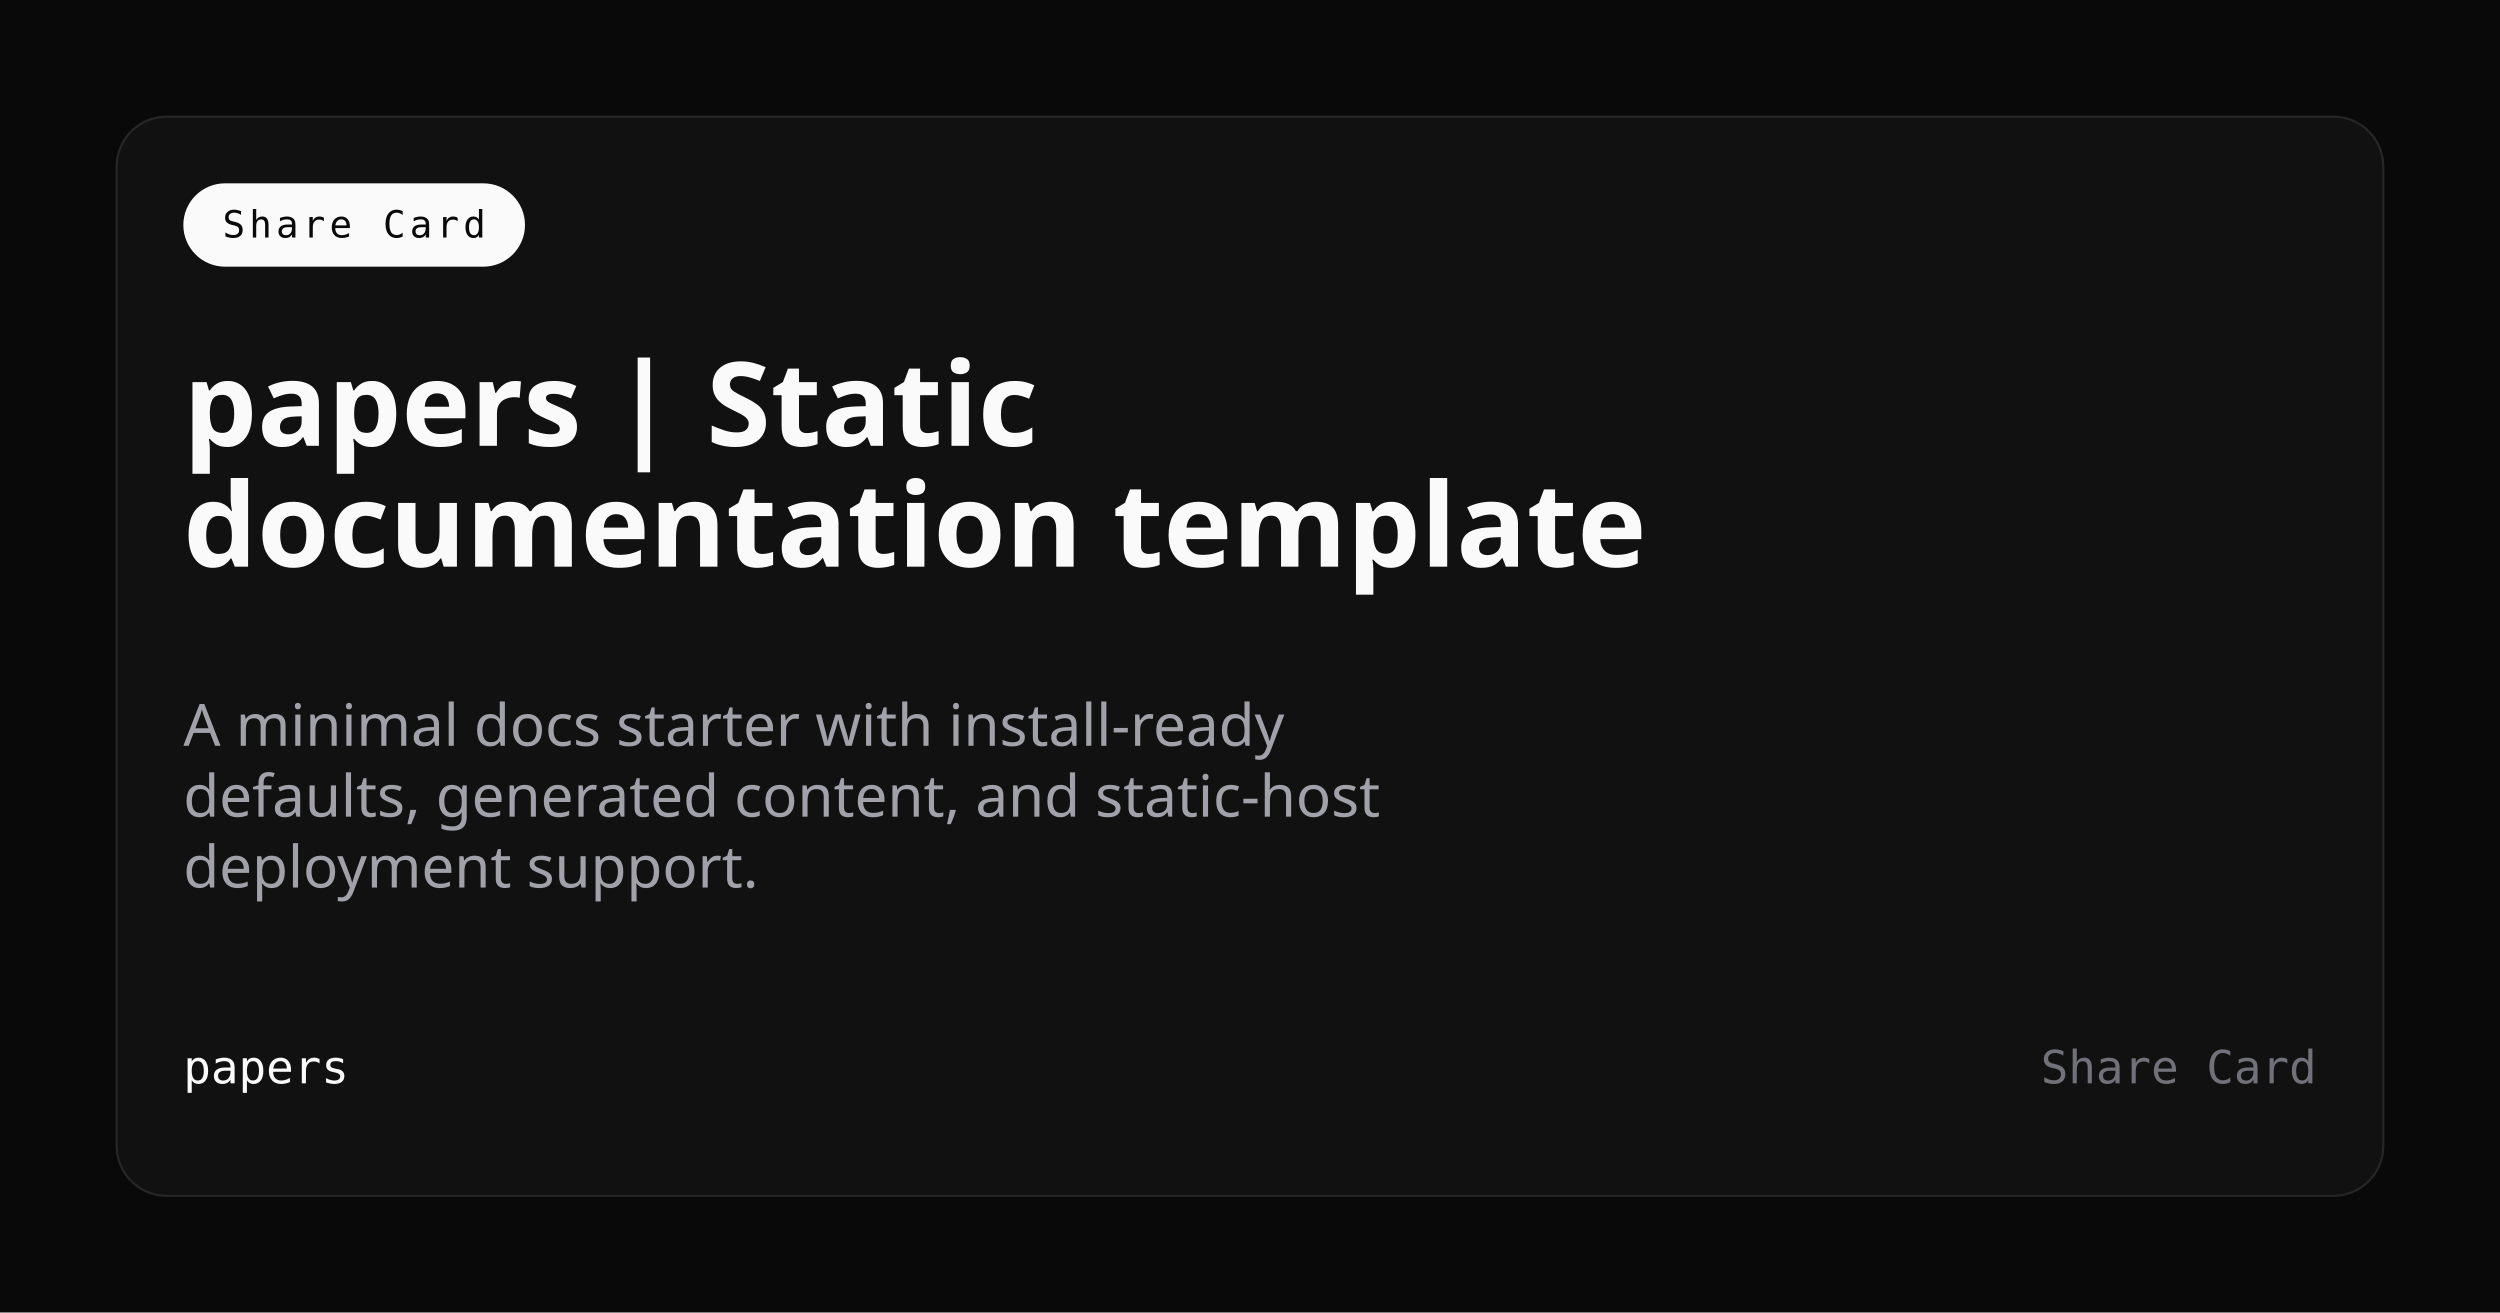
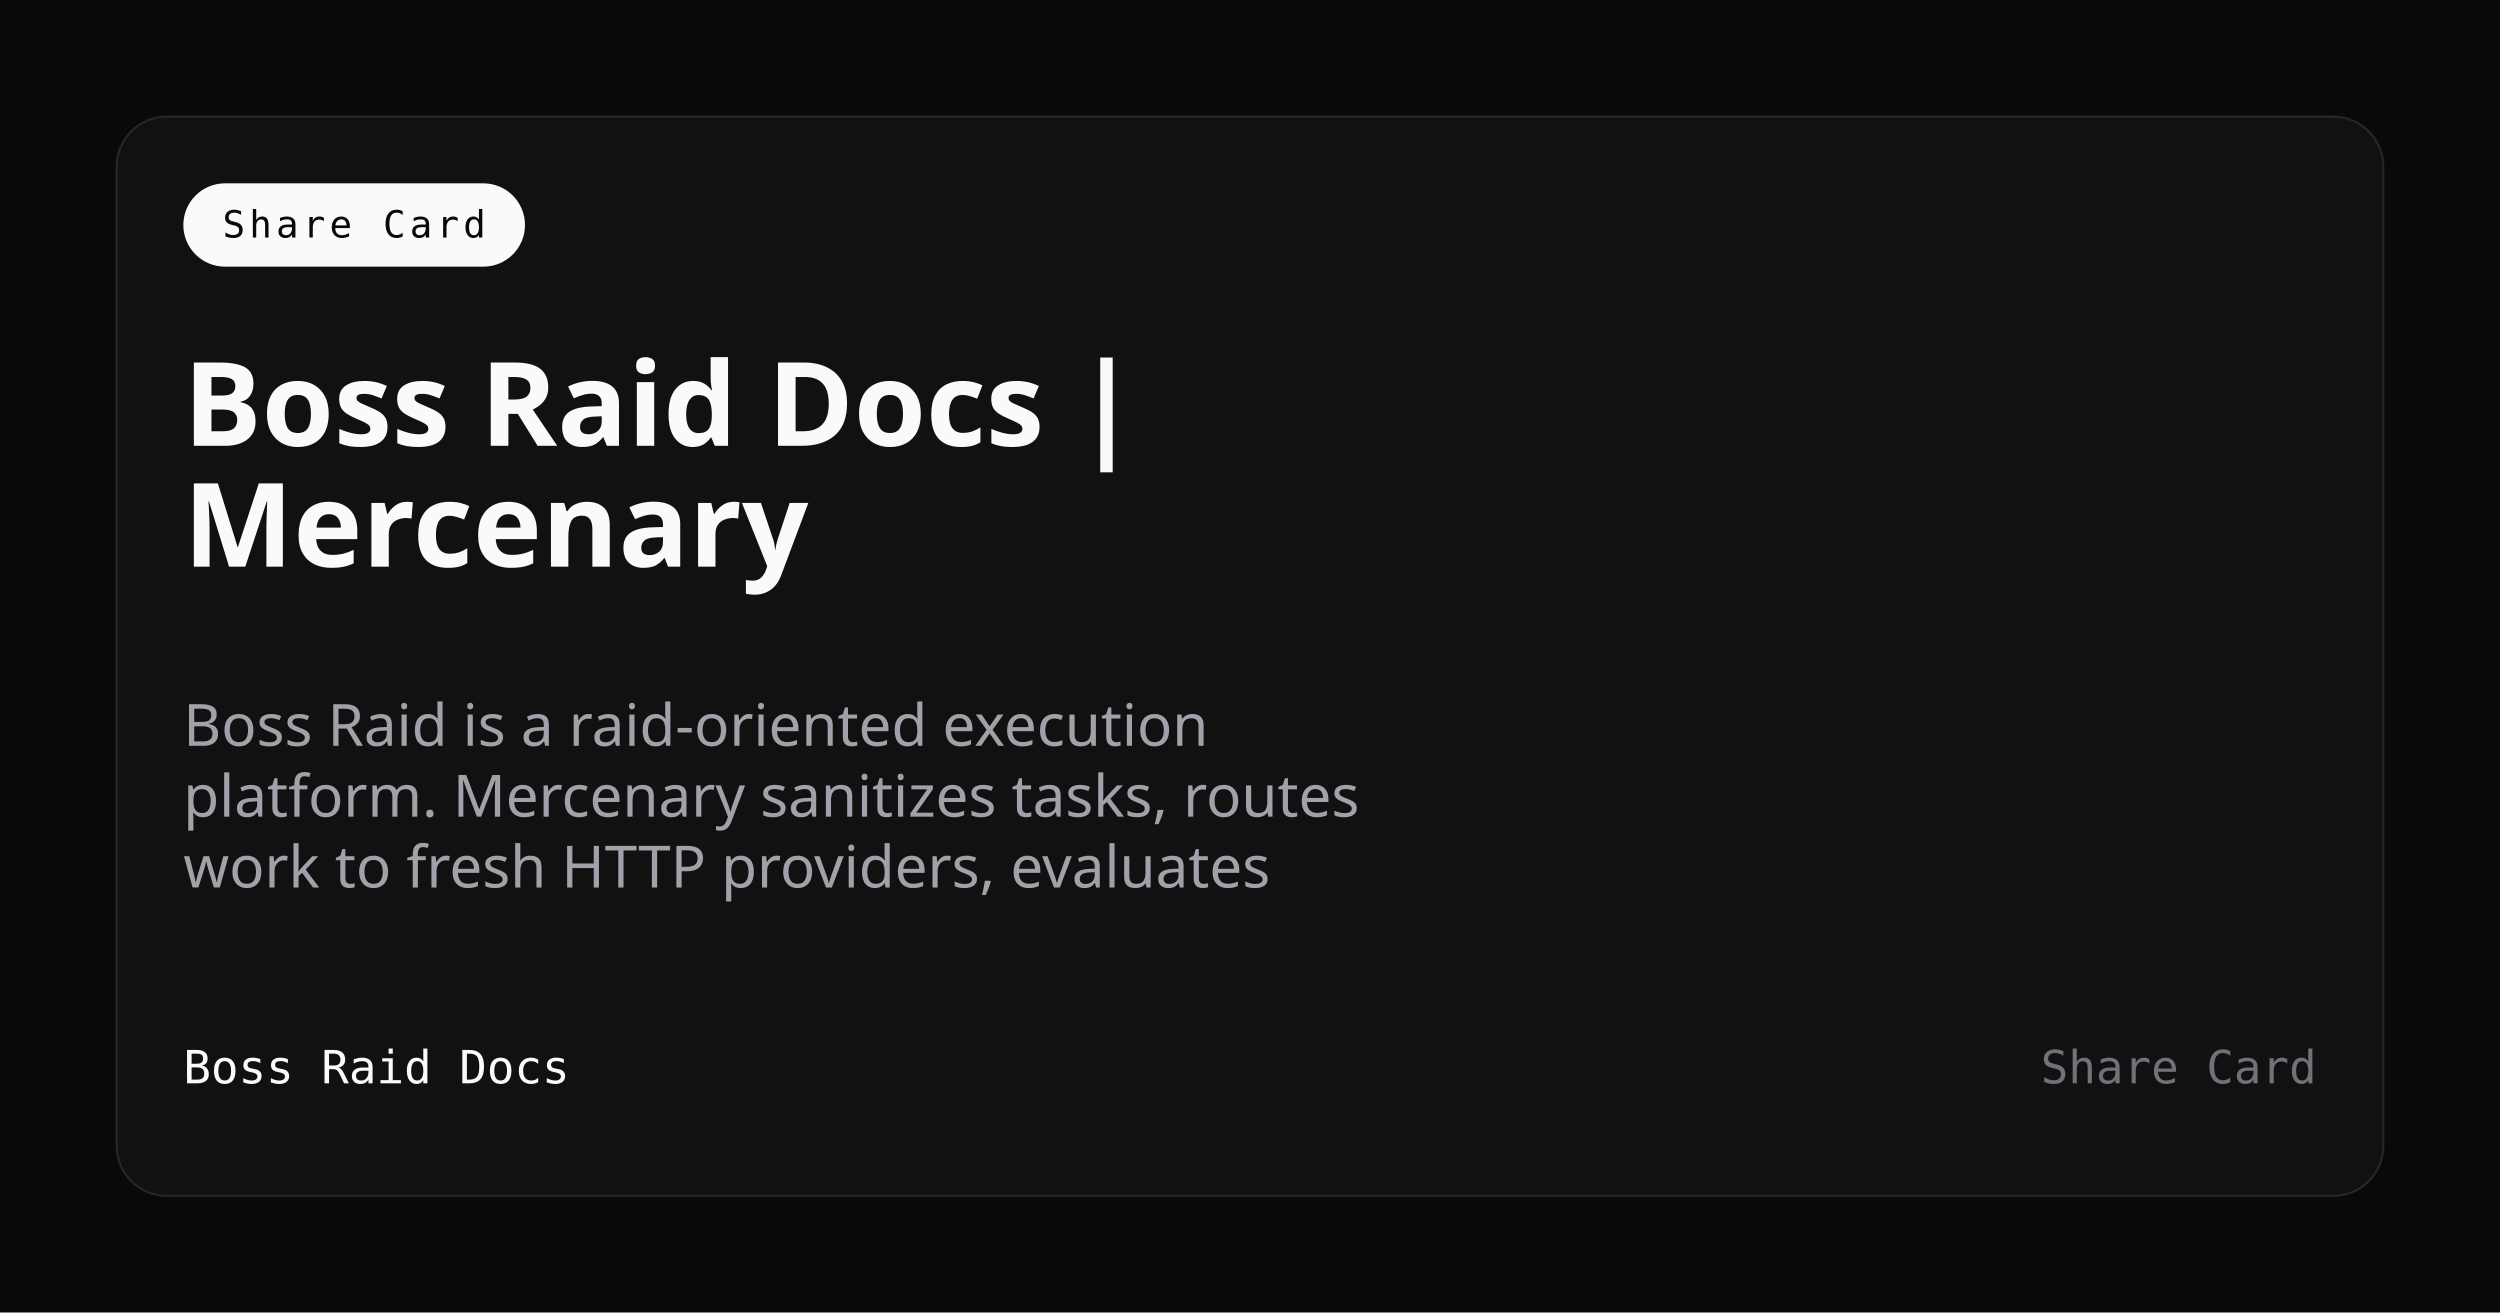
<svg xmlns="http://www.w3.org/2000/svg" width="1200" height="630" viewBox="0 0 1200 630" role="img" aria-labelledby="title desc">
  <rect width="1200" height="630" fill="#090909" />
  <rect x="56" y="56" width="1088" height="518" rx="24" fill="#111111" stroke="#27272A" />
  <rect x="88" y="88" width="164" height="40" rx="20" fill="#FAFAFA" />
  <text x="170" y="114" text-anchor="middle" font-family="MapleMono, monospace" font-size="18" letter-spacing="2" fill="#090909">Share Card</text>
  <text x="88" y="214" font-family="Hubot Sans, Mona Sans, sans-serif" font-size="56" font-weight="800" fill="#FAFAFA">
-     <tspan x="88" dy="0">papers | Static</tspan>
-     <tspan x="88" dy="58">documentation template</tspan>
+     <tspan x="88" dy="0">Boss Raid Docs |</tspan>
+     <tspan x="88" dy="58">Mercenary</tspan>
  </text>
  <text x="88" y="358" font-family="Mona Sans, sans-serif" font-size="28" fill="#A1A1AA">
-     <tspan x="88" dy="0">A minimal docs starter with install-ready</tspan>
-     <tspan x="88" dy="34">defaults, generated content, and static-host</tspan>
-     <tspan x="88" dy="34">deployment support.</tspan>
+     <tspan x="88" dy="0">Boss Raid is a raid-oriented execution</tspan>
+     <tspan x="88" dy="34">platform. Mercenary sanitizes tasks, routes</tspan>
+     <tspan x="88" dy="34">work to fresh HTTP providers, evaluates</tspan>
  </text>
-   <text x="88" y="520" font-family="MapleMono, monospace" font-size="22" fill="#FAFAFA">papers</text>
+   <text x="88" y="520" font-family="MapleMono, monospace" font-size="22" fill="#FAFAFA">Boss Raid Docs</text>
  <text x="1112" y="520" text-anchor="end" font-family="MapleMono, monospace" font-size="22" fill="#71717A">Share Card</text>
</svg>
